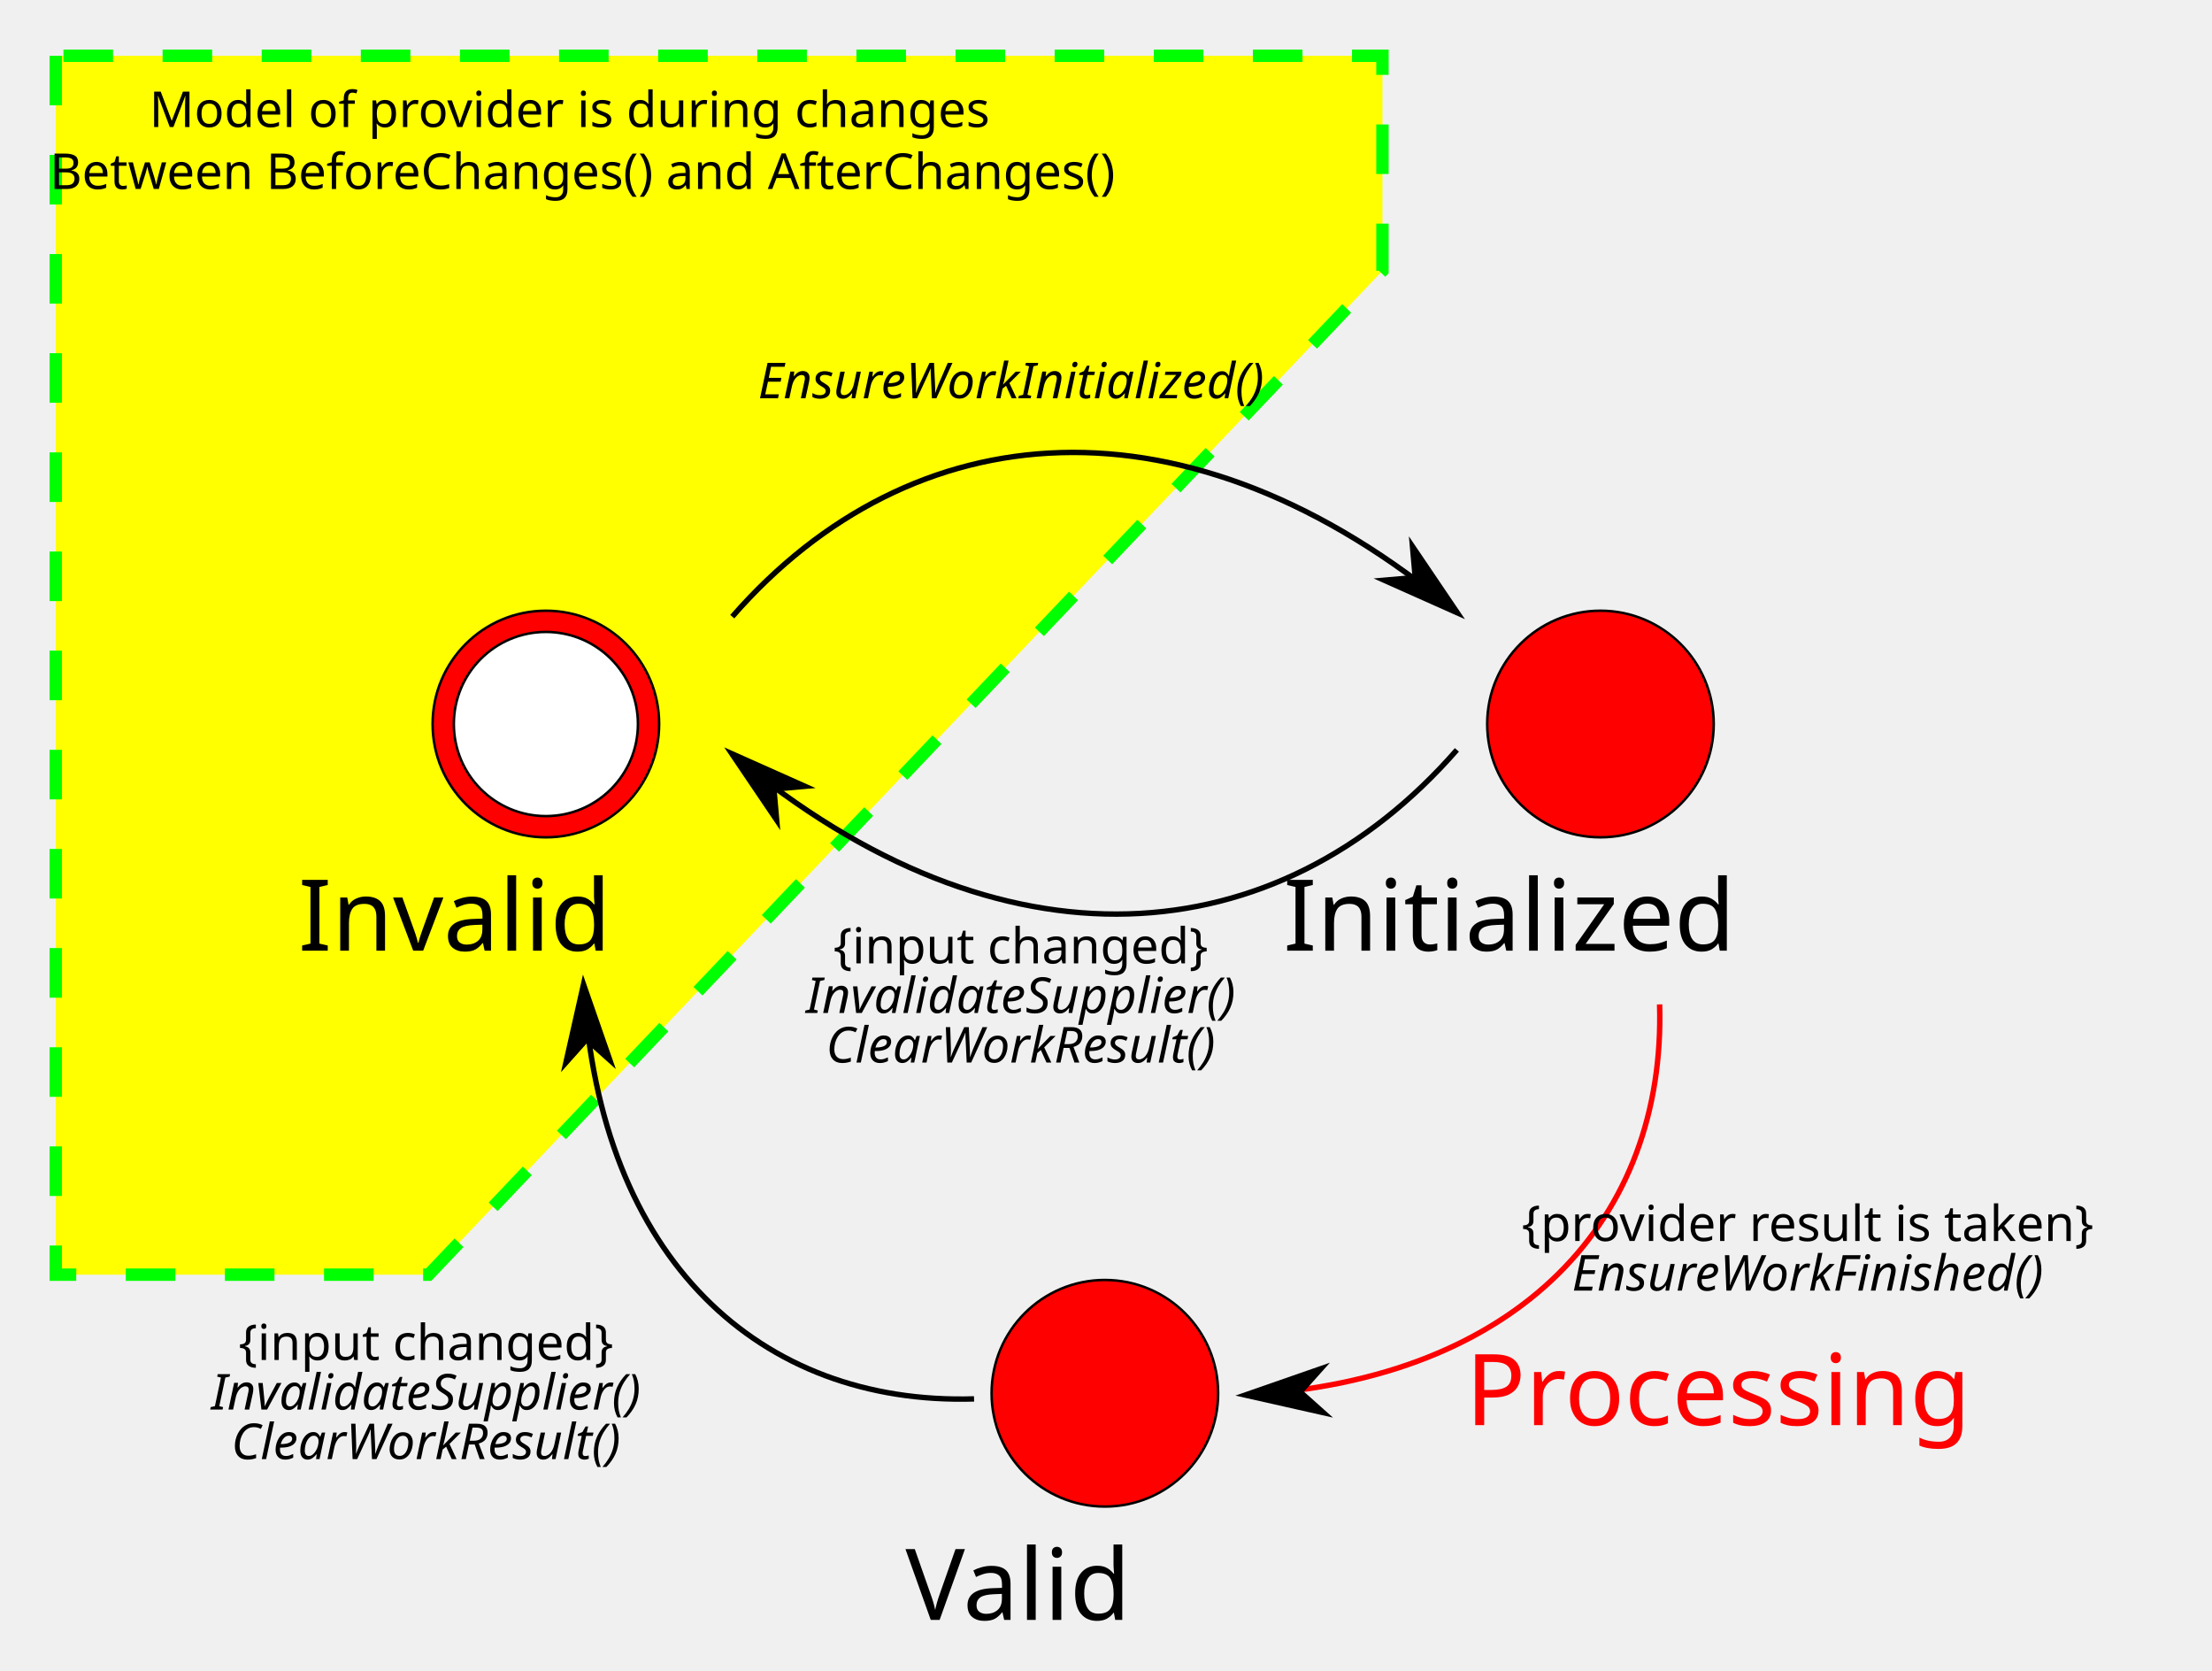
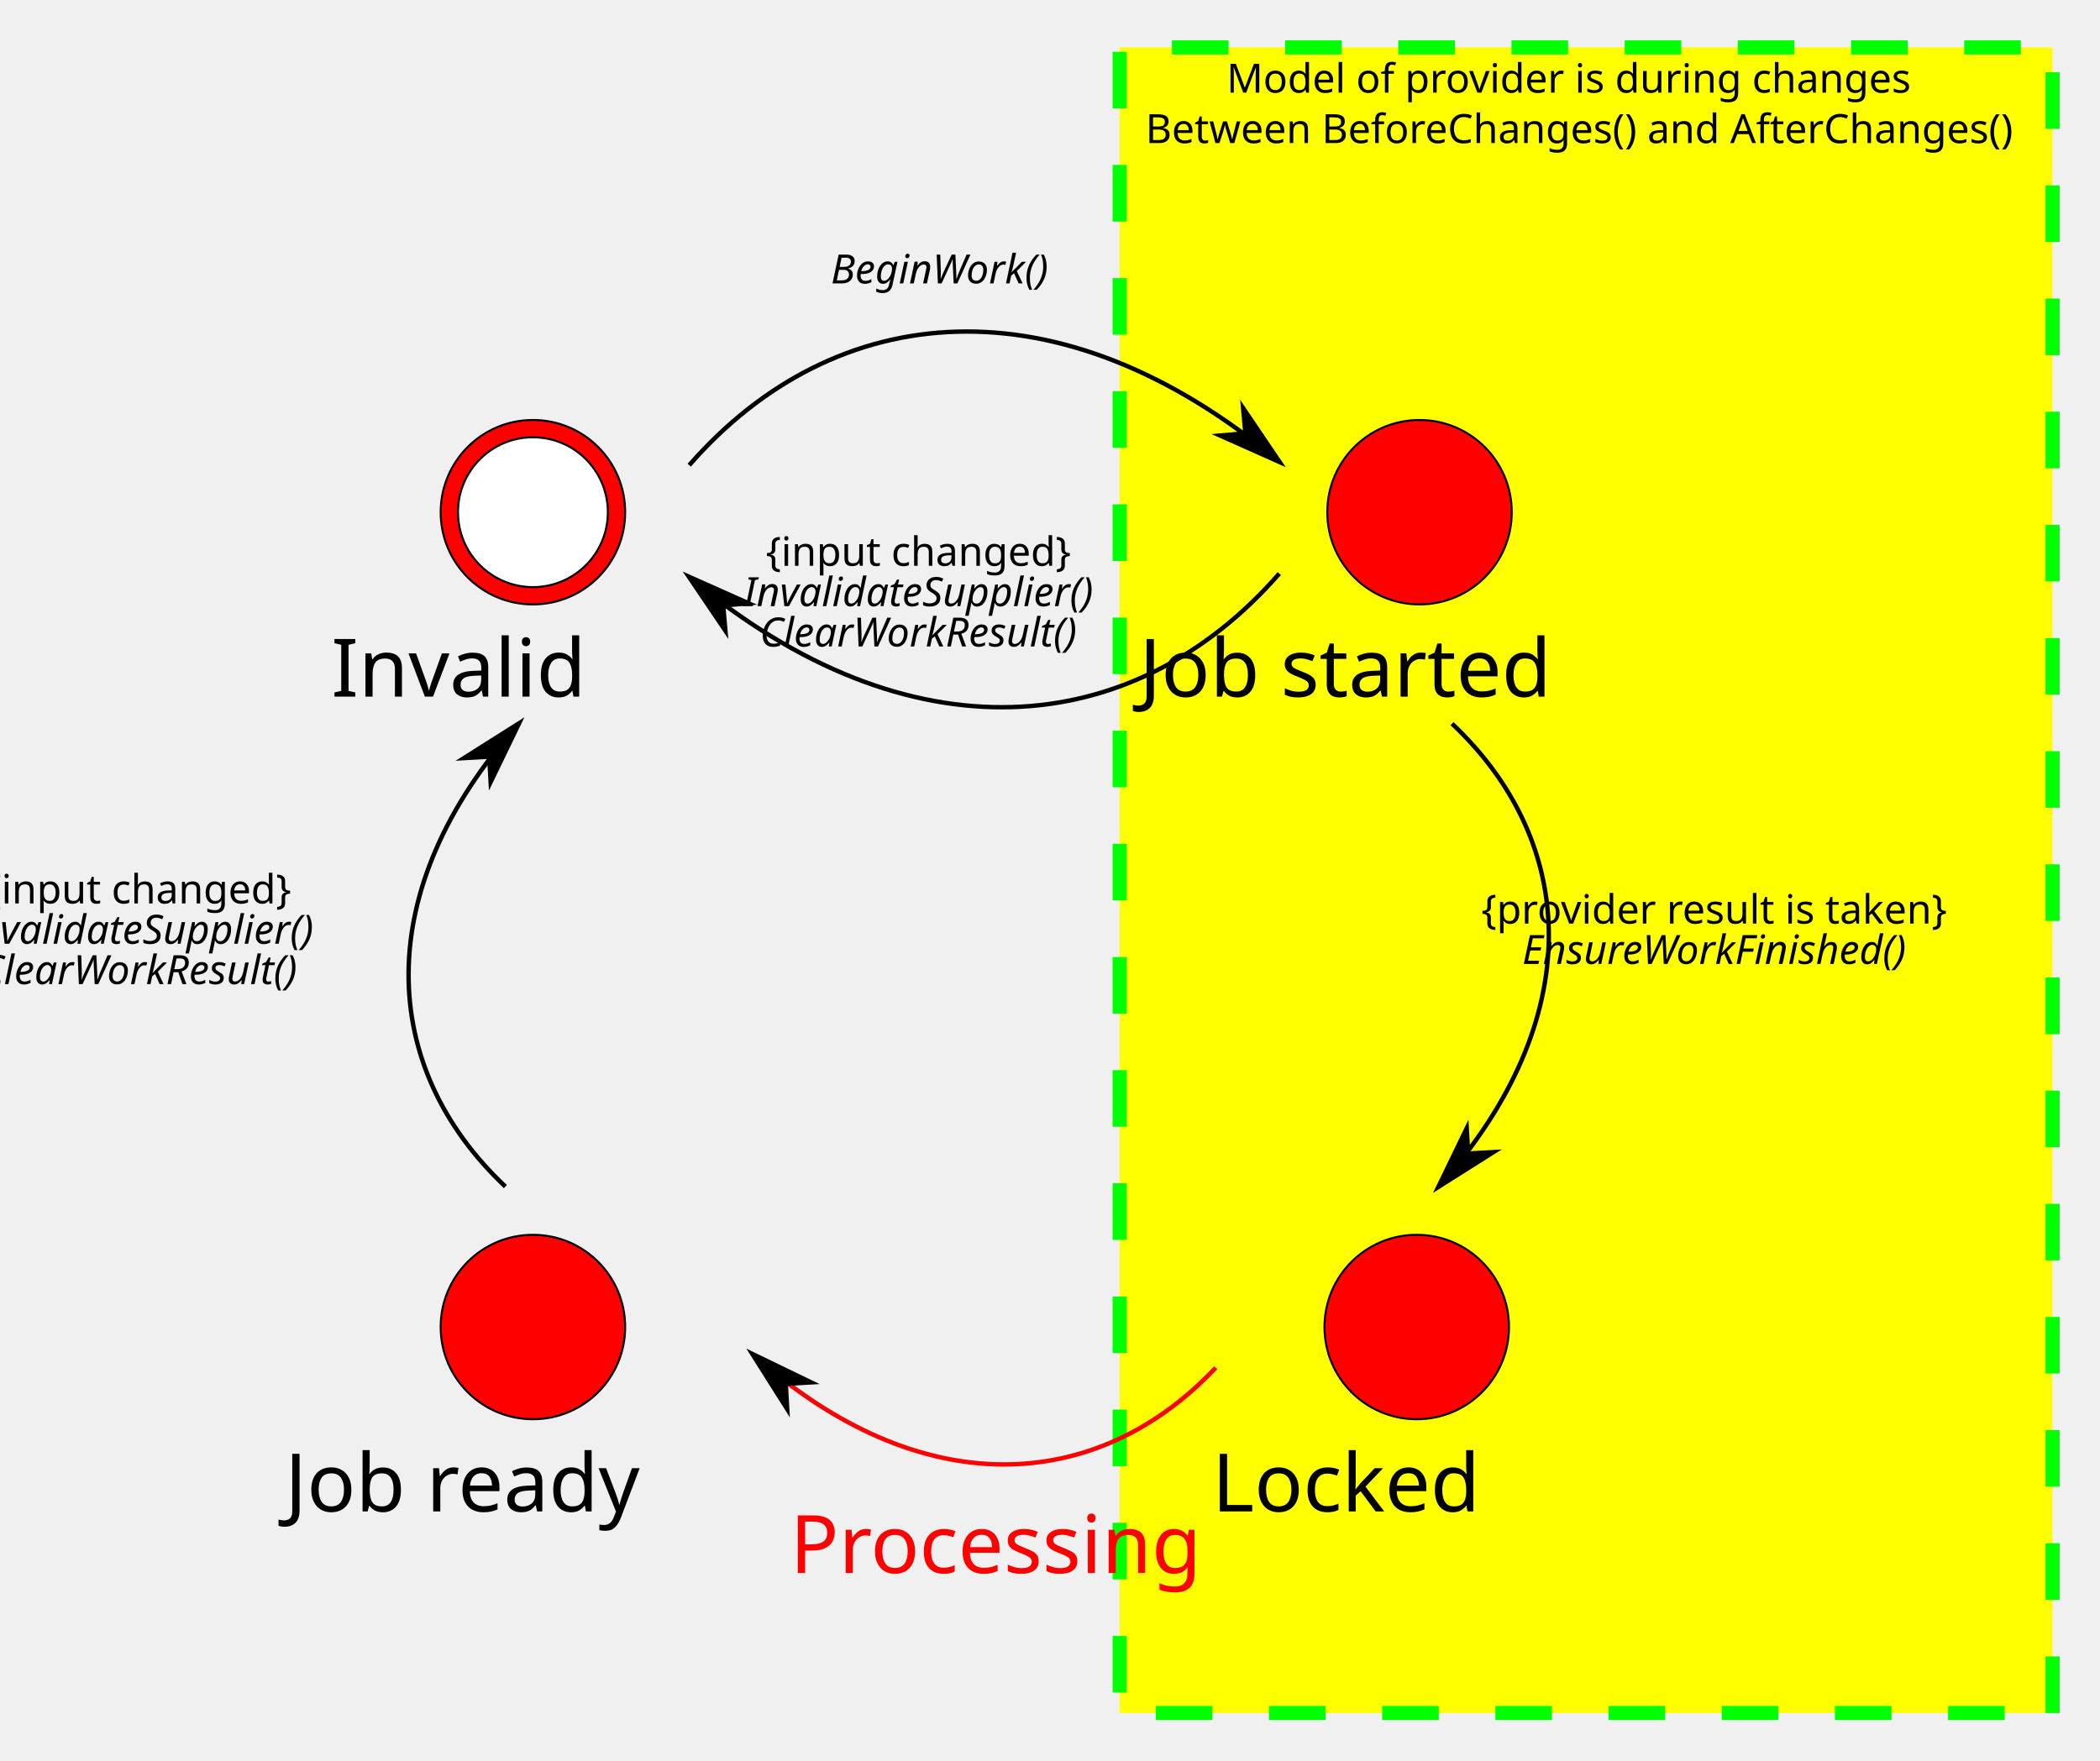
- <svg xmlns="http://www.w3.org/2000/svg" width="892.671" height="673.995" id="svg2" version="1.1">
+ <svg xmlns="http://www.w3.org/2000/svg" width="1040.787" height="872.725" id="svg2" version="1.1">
  <defs id="defs4">
    <marker orient="auto" refY="0" refX="0" id="Arrow1Lstart" style="overflow:visible">
      <path id="path3795" d="M 0,0 5,-5 -12.5,0 5,5 0,0 z" style="fill-rule:evenodd;stroke:#000000;stroke-width:1pt;marker-start:none" transform="matrix(0.8,0,0,0.8,10,0)" />
    </marker>
  </defs>
-   <g id="layer1" transform="translate(65.76188,14.02069)">
-     <path style="fill:#ffff00;stroke:#00ff00;stroke-width:5;stroke-linecap:butt;stroke-linejoin:miter;stroke-miterlimit:4;stroke-opacity:1;stroke-dasharray:20, 20;stroke-dashoffset:0" d="m -43.262,8.479 0,491.74 150.502,0 384.903,-405.001 0,-86.739 z" id="path4284" />
-     <g id="g3007" transform="translate(14.53125,3.972168e-4)">
+   <g id="layer1" transform="translate(123.4143,-24.15264)">
+     <path style="fill:#ffff00;stroke:#00ff00;stroke-width:7.012;stroke-linecap:butt;stroke-linejoin:miter;stroke-miterlimit:4;stroke-opacity:1;stroke-dasharray:28.048, 28.048;stroke-dashoffset:0" d="m 893.867,873.372 0,-825.713 -462.336,0 c 0,275.238 0,550.475 0,825.713 z" id="path4284" />
+     <g id="g3007" transform="translate(0.7110296,0)">
      <path transform="translate(57.14286,68.57143)" d="m 128.571,209.505 c 0,25.247 -20.467,45.714 -45.714,45.714 -25.247,0 -45.714,-20.467 -45.714,-45.714 0,-25.247 20.467,-45.714 45.714,-45.714 25.247,0 45.714,20.467 45.714,45.714 z" id="path2985" style="fill:#ff0000;fill-rule:evenodd;stroke:#000000;stroke-width:1px;stroke-linecap:butt;stroke-linejoin:miter;stroke-opacity:1" />
      <text id="text2987" y="369.505" x="139.59" style="font-size:40px;font-style:normal;font-variant:normal;font-weight:normal;font-stretch:normal;text-align:center;line-height:125%;letter-spacing:0px;word-spacing:0px;writing-mode:lr-tb;text-anchor:middle;fill:#000000;fill-opacity:1;stroke:none;font-family:Sans;-inkscape-font-specification:Sans" xml:space="preserve">
        <tspan y="369.505" x="139.59" id="tspan2989">Invalid</tspan>
      </text>
      <path style="fill:#ffffff;fill-rule:evenodd;stroke:#000000;stroke-width:1.231px;stroke-linecap:butt;stroke-linejoin:miter;stroke-opacity:1" id="path4296" d="m 128.571,209.505 c 0,25.247 -20.467,45.714 -45.714,45.714 -25.247,0 -45.714,-20.467 -45.714,-45.714 0,-25.247 20.467,-45.714 45.714,-45.714 25.247,0 45.714,20.467 45.714,45.714 z" transform="matrix(0.8125,0,0,0.8125,72.67857,107.8536)" />
    </g>
    <g id="g3012" transform="translate(-28.45422,0)">
      <path style="fill:#ff0000;fill-rule:evenodd;stroke:#000000;stroke-width:1px;stroke-linecap:butt;stroke-linejoin:miter;stroke-opacity:1" id="path2991" d="m 128.571,209.505 c 0,25.247 -20.467,45.714 -45.714,45.714 -25.247,0 -45.714,-20.467 -45.714,-45.714 0,-25.247 20.467,-45.714 45.714,-45.714 25.247,0 45.714,20.467 45.714,45.714 z" transform="translate(525.7143,68.57143)" />
      <text xml:space="preserve" style="font-size:40px;font-style:normal;font-variant:normal;font-weight:normal;font-stretch:normal;text-align:center;line-height:125%;letter-spacing:0px;word-spacing:0px;writing-mode:lr-tb;text-anchor:middle;fill:#000000;fill-opacity:1;stroke:none;font-family:Sans;-inkscape-font-specification:Sans" x="608.161" y="369.505" id="text2993">
-         <tspan id="tspan2995" x="608.161" y="369.505">Initialized</tspan>
+         <tspan id="tspan2995" x="608.161" y="369.505">Job started</tspan>
      </text>
    </g>
-     <g id="g3017" transform="translate(17.26005,-44.28571)">
+     <g id="g3017" transform="translate(-222.1461,89.65847)">
      <path transform="translate(280,382.8571)" d="m 128.571,209.505 c 0,25.247 -20.467,45.714 -45.714,45.714 -25.247,0 -45.714,-20.467 -45.714,-45.714 0,-25.247 20.467,-45.714 45.714,-45.714 25.247,0 45.714,20.467 45.714,45.714 z" id="path2997" style="fill:#ff0000;fill-rule:evenodd;stroke:#000000;stroke-width:1px;stroke-linecap:butt;stroke-linejoin:miter;stroke-opacity:1" />
      <text id="text2999" y="683.791" x="364.224" style="font-size:40px;font-style:normal;font-variant:normal;font-weight:normal;font-stretch:normal;text-align:center;line-height:125%;letter-spacing:0px;word-spacing:0px;writing-mode:lr-tb;text-anchor:middle;fill:#000000;fill-opacity:1;stroke:none;font-family:Sans;-inkscape-font-specification:Sans" xml:space="preserve">
-         <tspan id="tspan3003" y="683.791" x="364.224">Valid</tspan>
+         <tspan id="tspan3003" y="683.791" x="364.224">Job ready</tspan>
      </text>
    </g>
-     <path style="fill:none;stroke:#000000;stroke-width:2.184;stroke-linecap:butt;stroke-linejoin:miter;stroke-miterlimit:4;stroke-opacity:1;stroke-dasharray:none;marker-start:url(#Arrow1Lstart)" d="m 169.739,383.398 c 6.285,110.981 71.476,169.511 157.59,166.952" id="path3022" />
-     <path id="path4236" d="M 522.182,233.062 C 413.358,141.841 302.196,151.763 229.748,234.764" style="fill:none;stroke:#000000;stroke-width:2.184;stroke-linecap:butt;stroke-linejoin:miter;stroke-miterlimit:4;stroke-opacity:1;stroke-dasharray:none;marker-start:url(#Arrow1Lstart)" />
-     <path id="path4238" d="M 437.03,548.776 C 548.012,542.49 606.542,477.3 603.982,391.186" style="fill:none;stroke:#ff0000;stroke-width:2.184;stroke-linecap:butt;stroke-linejoin:miter;stroke-miterlimit:4;stroke-opacity:1;stroke-dasharray:none;marker-start:url(#Arrow1Lstart)" />
-     <path style="fill:none;stroke:#000000;stroke-width:2.184;stroke-linecap:butt;stroke-linejoin:miter;stroke-miterlimit:4;stroke-opacity:1;stroke-dasharray:none;marker-start:url(#Arrow1Lstart)" d="m 229.748,290.21 c 108.824,91.22 219.986,81.299 292.434,-1.702" id="path4240" />
-     <text xml:space="preserve" style="font-size:40px;font-style:normal;font-weight:normal;line-height:125%;letter-spacing:0px;word-spacing:0px;fill:#ff0000;fill-opacity:1;stroke:none;font-family:Sans" x="525.714" y="560.934" id="text4242">
-       <tspan id="tspan4244" x="525.714" y="560.934">Processing</tspan>
+     <path style="fill:none;stroke:#000000;stroke-width:2.184;stroke-linecap:butt;stroke-linejoin:miter;stroke-miterlimit:4;stroke-opacity:1;stroke-dasharray:none;marker-start:url(#Arrow1Lstart)" d="M 133.67,382.9 C 59.639,465.82 64.349,553.304 127.051,612.385" id="path3022" />
+     <path id="path4236" d="M 510.614,253.062 C 401.79,161.841 290.628,171.763 218.18,254.764" style="fill:none;stroke:#000000;stroke-width:2.184;stroke-linecap:butt;stroke-linejoin:miter;stroke-miterlimit:4;stroke-opacity:1;stroke-dasharray:none;marker-start:url(#Arrow1Lstart)" />
+     <path id="path4238" d="m 249.654,695.555 c 82.92,74.031 170.404,69.321 229.486,6.62" style="fill:none;stroke:#ff0000;stroke-width:2.184;stroke-linecap:butt;stroke-linejoin:miter;stroke-miterlimit:4;stroke-opacity:1;stroke-dasharray:none;marker-start:url(#Arrow1Lstart)" />
+     <path style="fill:none;stroke:#000000;stroke-width:2.184;stroke-linecap:butt;stroke-linejoin:miter;stroke-miterlimit:4;stroke-opacity:1;stroke-dasharray:none;marker-start:url(#Arrow1Lstart)" d="m 218.18,310.21 c 108.824,91.22 219.986,81.299 292.434,-1.702" id="path4240" />
+     <text xml:space="preserve" style="font-size:40px;font-style:normal;font-weight:normal;line-height:125%;letter-spacing:0px;word-spacing:0px;fill:#ff0000;fill-opacity:1;stroke:none;font-family:Sans" x="268.125" y="803.974" id="text4242">
+       <tspan id="tspan4244" x="268.125" y="803.974">Processing</tspan>
    </text>
-     <text xml:space="preserve" style="font-size:40px;font-style:normal;font-weight:normal;line-height:125%;letter-spacing:0px;word-spacing:0px;fill:#000000;fill-opacity:1;stroke:none;font-family:Sans" x="368.254" y="146.648" id="text4246">
-       <tspan id="tspan4248" x="368.254" y="146.648" style="font-size:20px;font-style:oblique;font-variant:normal;font-weight:normal;font-stretch:normal;text-align:center;line-height:125%;writing-mode:lr-tb;text-anchor:middle;font-family:Sans;-inkscape-font-specification:Sans Oblique">EnsureWorkInitialized()</tspan>
+     <text xml:space="preserve" style="font-size:40px;font-style:normal;font-weight:normal;line-height:125%;letter-spacing:0px;word-spacing:0px;fill:#000000;fill-opacity:1;stroke:none;font-family:Sans" x="368.254" y="164.648" id="text4246">
+       <tspan id="tspan4248" x="368.254" y="164.648" style="font-size:20px;font-style:oblique;font-variant:normal;font-weight:normal;font-stretch:normal;text-align:center;line-height:125%;writing-mode:lr-tb;text-anchor:middle;font-family:Sans;-inkscape-font-specification:Sans Oblique">BeginWork()</tspan>
    </text>
-     <g id="g4270" transform="translate(201.1173,-173.4286)">
+     <g id="g4270" transform="translate(186.7032,-243.4286)">
      <text id="text4272" y="568.076" x="181.429" style="font-size:40px;font-style:normal;font-weight:normal;line-height:125%;letter-spacing:0px;word-spacing:0px;fill:#000000;fill-opacity:1;stroke:none;font-family:Sans" xml:space="preserve">
        <tspan style="font-size:20px;font-style:oblique;font-variant:normal;font-weight:normal;font-stretch:normal;text-align:center;line-height:125%;writing-mode:lr-tb;text-anchor:middle;font-family:Sans;-inkscape-font-specification:Sans Oblique" y="568.076" x="181.429" id="tspan4274">InvalidateSupplier()</tspan>
      </text>
      <text xml:space="preserve" style="font-size:40px;font-style:normal;font-weight:normal;line-height:125%;letter-spacing:0px;word-spacing:0px;fill:#000000;fill-opacity:1;stroke:none;font-family:Sans" x="181.429" y="588.076" id="text4276">
        <tspan id="tspan4278" x="181.429" y="588.076" style="font-size:20px;font-style:oblique;font-variant:normal;font-weight:normal;font-stretch:normal;text-align:center;line-height:125%;writing-mode:lr-tb;text-anchor:middle;font-family:Sans;-inkscape-font-specification:Sans Oblique">ClearWorkResult()</tspan>
      </text>
      <text id="text4280" y="548.076" x="181.429" style="font-size:40px;font-style:normal;font-weight:normal;line-height:125%;letter-spacing:0px;word-spacing:0px;fill:#000000;fill-opacity:1;stroke:none;font-family:Sans" xml:space="preserve">
        <tspan style="font-size:20px;font-style:normal;font-variant:normal;font-weight:normal;font-stretch:normal;text-align:center;line-height:125%;writing-mode:lr-tb;text-anchor:middle;font-family:Sans;-inkscape-font-specification:Sans" y="548.076" x="181.429" id="tspan4282">{input changed}</tspan>
      </text>
    </g>
-     <text xml:space="preserve" style="font-size:20px;font-style:normal;font-variant:normal;font-weight:normal;font-stretch:normal;text-align:center;line-height:125%;letter-spacing:0px;word-spacing:0px;writing-mode:lr-tb;text-anchor:middle;fill:#000000;fill-opacity:1;stroke:none;font-family:Sans;-inkscape-font-specification:Sans" x="182.286" y="37.219" id="text4286">
-       <tspan x="182.286" y="37.219" id="tspan4290">Model of provider is during changes</tspan>
-       <tspan x="182.286" y="62.219" id="tspan4294">Between BeforeChanges() and AfterChanges()</tspan>
+     <text xml:space="preserve" style="font-size:20px;font-style:normal;font-variant:normal;font-weight:normal;font-stretch:normal;text-align:center;line-height:125%;letter-spacing:0px;word-spacing:0px;writing-mode:lr-tb;text-anchor:middle;fill:#000000;fill-opacity:1;stroke:none;font-family:Sans;-inkscape-font-specification:Sans" x="672.286" y="70.077" id="text4286">
+       <tspan x="672.286" y="70.077" id="tspan4290">Model of provider is during changes</tspan>
+       <tspan x="672.286" y="95.077" id="tspan4294">Between BeforeChanges() and AfterChanges()</tspan>
    </text>
-     <g transform="translate(518.7033,-61.42857)" id="g4298">
+     <g transform="translate(581.1093,-66.05803)" id="g4298">
      <text xml:space="preserve" style="font-size:40px;font-style:normal;font-weight:normal;line-height:125%;letter-spacing:0px;word-spacing:0px;fill:#000000;fill-opacity:1;stroke:none;font-family:Sans" x="181.429" y="568.076" id="text4300">
        <tspan id="tspan4302" x="181.429" y="568.076" style="font-size:20px;font-style:oblique;font-variant:normal;font-weight:normal;font-stretch:normal;text-align:center;line-height:125%;writing-mode:lr-tb;text-anchor:middle;font-family:Sans;-inkscape-font-specification:Sans Oblique">EnsureWorkFinished()</tspan>
      </text>
      <text xml:space="preserve" style="font-size:40px;font-style:normal;font-weight:normal;line-height:125%;letter-spacing:0px;word-spacing:0px;fill:#000000;fill-opacity:1;stroke:none;font-family:Sans" x="181.429" y="548.076" id="text4308">
        <tspan id="tspan4310" x="181.429" y="548.076" style="font-size:20px;font-style:normal;font-variant:normal;font-weight:normal;font-stretch:normal;text-align:center;line-height:125%;writing-mode:lr-tb;text-anchor:middle;font-family:Sans;-inkscape-font-specification:Sans">{provider result is taken}</tspan>
      </text>
    </g>
-     <g transform="translate(-38.88269,-13.42857)" id="g4312">
+     <g transform="translate(-199.7355,-76.05803)" id="g4312">
      <text xml:space="preserve" style="font-size:40px;font-style:normal;font-weight:normal;line-height:125%;letter-spacing:0px;word-spacing:0px;fill:#000000;fill-opacity:1;stroke:none;font-family:Sans" x="181.429" y="568.076" id="text4314">
        <tspan id="tspan4316" x="181.429" y="568.076" style="font-size:20px;font-style:oblique;font-variant:normal;font-weight:normal;font-stretch:normal;text-align:center;line-height:125%;writing-mode:lr-tb;text-anchor:middle;font-family:Sans;-inkscape-font-specification:Sans Oblique">InvalidateSupplier()</tspan>
      </text>
      <text id="text4318" y="588.076" x="181.429" style="font-size:40px;font-style:normal;font-weight:normal;line-height:125%;letter-spacing:0px;word-spacing:0px;fill:#000000;fill-opacity:1;stroke:none;font-family:Sans" xml:space="preserve">
        <tspan style="font-size:20px;font-style:oblique;font-variant:normal;font-weight:normal;font-stretch:normal;text-align:center;line-height:125%;writing-mode:lr-tb;text-anchor:middle;font-family:Sans;-inkscape-font-specification:Sans Oblique" y="588.076" x="181.429" id="tspan4320">ClearWorkResult()</tspan>
      </text>
      <text xml:space="preserve" style="font-size:40px;font-style:normal;font-weight:normal;line-height:125%;letter-spacing:0px;word-spacing:0px;fill:#000000;fill-opacity:1;stroke:none;font-family:Sans" x="181.429" y="548.076" id="text4322">
        <tspan id="tspan4324" x="181.429" y="548.076" style="font-size:20px;font-style:normal;font-variant:normal;font-weight:normal;font-stretch:normal;text-align:center;line-height:125%;writing-mode:lr-tb;text-anchor:middle;font-family:Sans;-inkscape-font-specification:Sans">{input changed}</tspan>
      </text>
    </g>
+     <g transform="translate(215.8831,89.65847)" id="g3028">
+       <path style="fill:#ff0000;fill-rule:evenodd;stroke:#000000;stroke-width:1px;stroke-linecap:butt;stroke-linejoin:miter;stroke-opacity:1" id="path3030" d="m 128.571,209.505 c 0,25.247 -20.467,45.714 -45.714,45.714 -25.247,0 -45.714,-20.467 -45.714,-45.714 0,-25.247 20.467,-45.714 45.714,-45.714 25.247,0 45.714,20.467 45.714,45.714 z" transform="translate(280,382.8571)" />
+       <text xml:space="preserve" style="font-size:40px;font-style:normal;font-variant:normal;font-weight:normal;font-stretch:normal;text-align:center;line-height:125%;letter-spacing:0px;word-spacing:0px;writing-mode:lr-tb;text-anchor:middle;fill:#000000;fill-opacity:1;stroke:none;font-family:Sans;-inkscape-font-specification:Sans" x="364.224" y="683.791" id="text3032">
+         <tspan x="364.224" y="683.791" id="tspan3034">Locked</tspan>
+       </text>
+     </g>
+     <path id="path3036" d="m 589.611,612.385 c 74.031,-82.92 69.321,-170.404 6.62,-229.486" style="fill:none;stroke:#000000;stroke-width:2.184;stroke-linecap:butt;stroke-linejoin:miter;stroke-miterlimit:4;stroke-opacity:1;stroke-dasharray:none;marker-start:url(#Arrow1Lstart)" />
  </g>
</svg>
